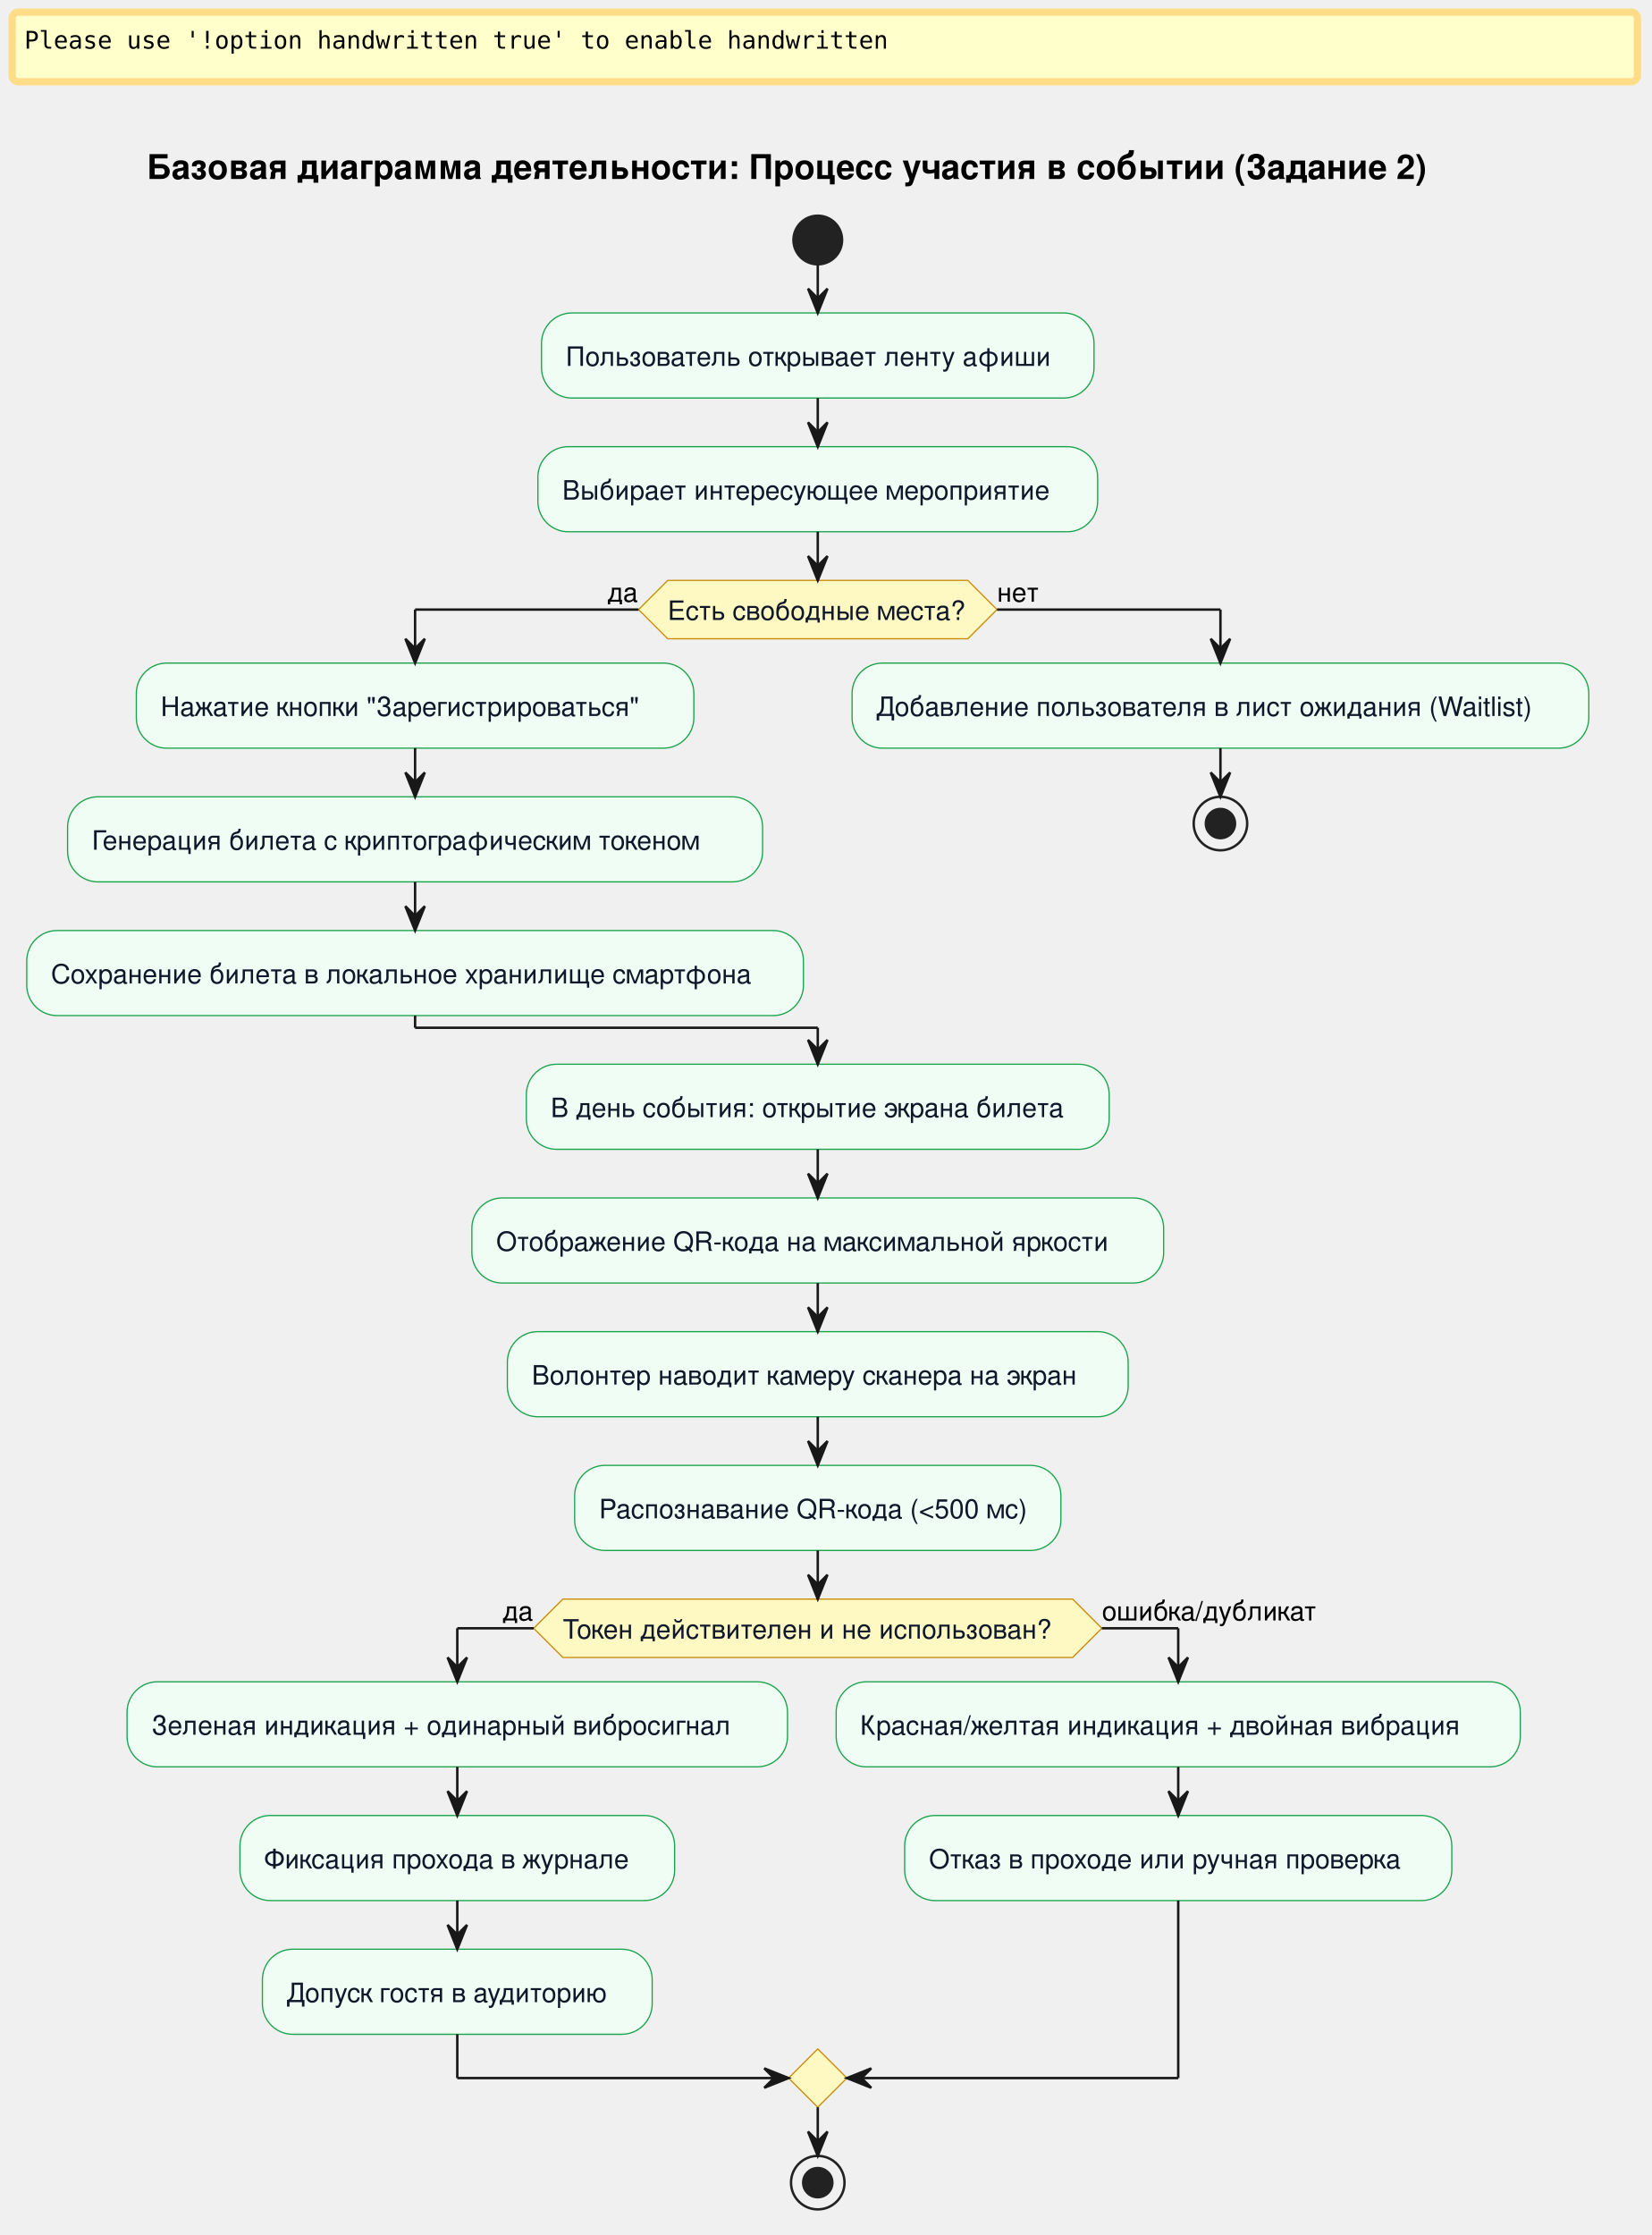
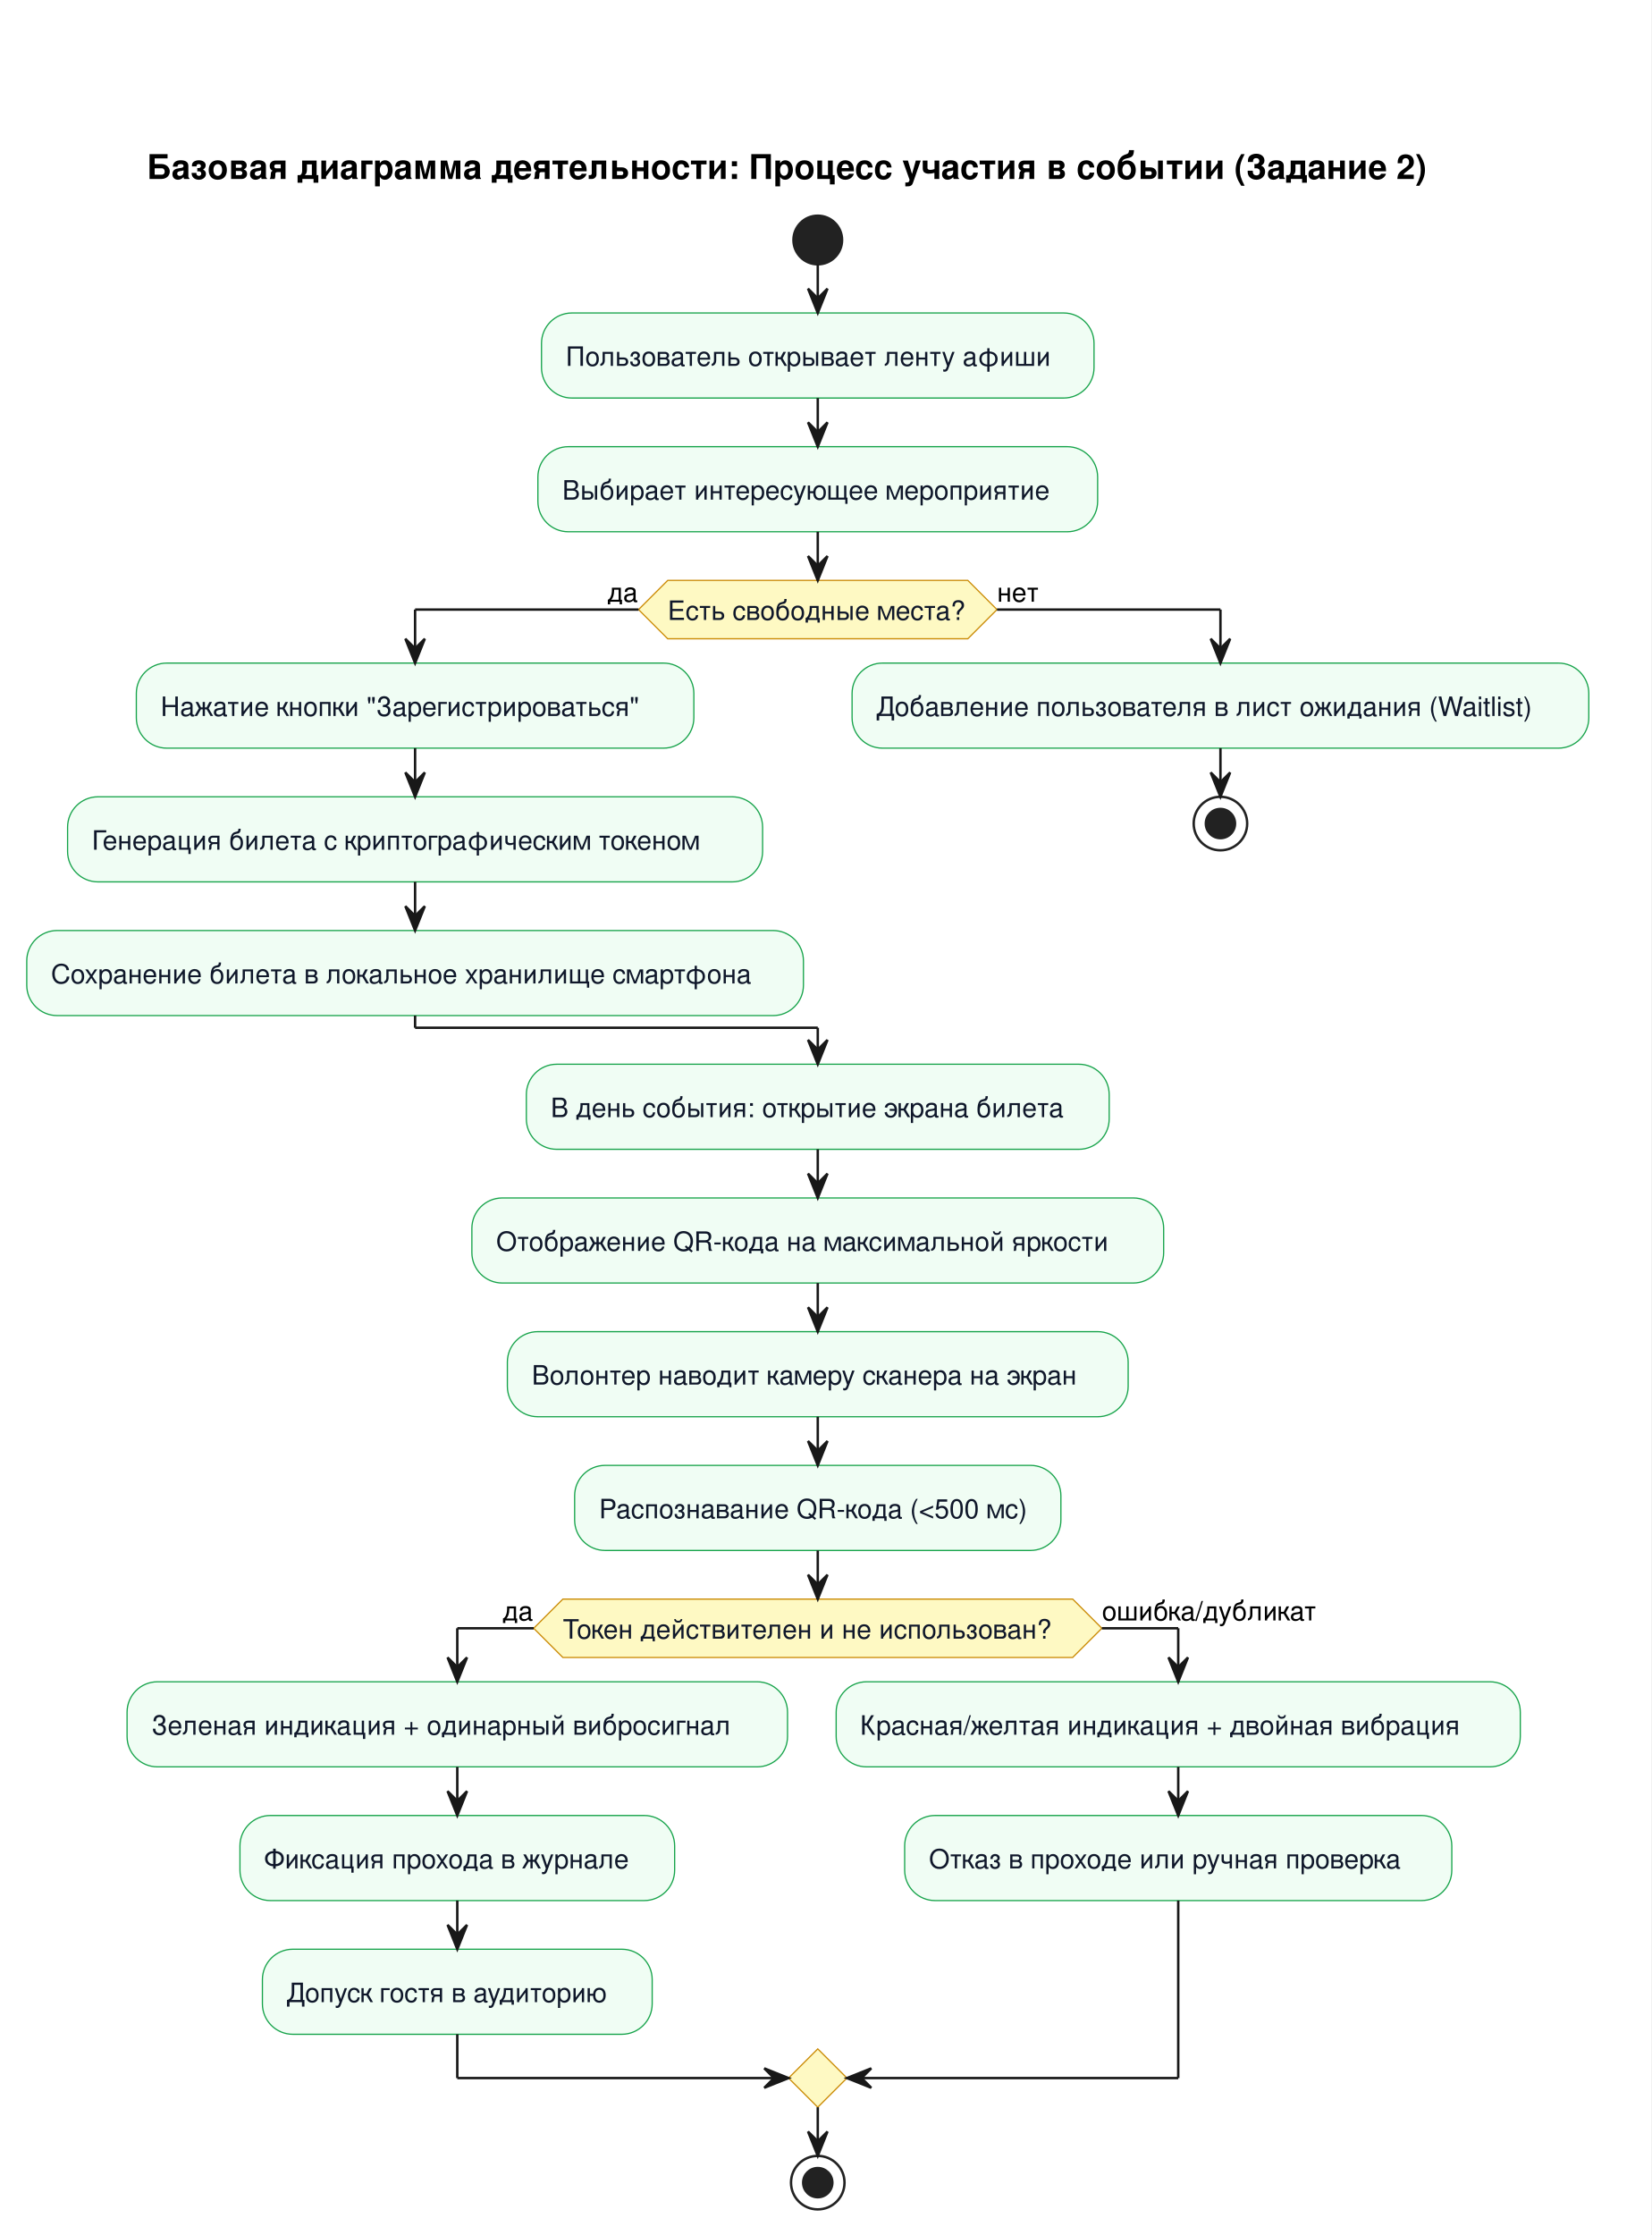
- <svg xmlns="http://www.w3.org/2000/svg" contentStyleType="text/css" data-diagram-type="ACTIVITY" height="919px" preserveAspectRatio="none" style="width:679px;height:919px;background:#FFFFFF;" version="1.1" viewBox="0 0 679 919" width="679px" zoomAndPan="magnify">
+ <svg xmlns="http://www.w3.org/2000/svg" contentStyleType="text/css" data-diagram-type="ACTIVITY" height="1336.73" preserveAspectRatio="none" style="width:679px;height:919px;background:#FFFFFF;" version="1.1" viewBox="0 0 679 919" width="987.64" zoomAndPan="magnify" data-layout="legacy-flow-readable-v1">
+   <rect x="0.0" y="0.0" width="679.0" height="919.0" fill="#ffffff" />
  <defs />
  <g>
-     <rect fill="#FFFFCC" height="28.62" rx="2.5" ry="2.5" style="stroke:#FFDD88;stroke-width:3;" width="668.336" x="5" y="5" />
-     <text fill="#000000" font-family="monospace" font-size="10" lengthAdjust="spacing" textLength="354" x="10" y="20">Please use '!option handwritten true' to enable handwritten</text>
    <g class="title" data-source-line="16">
-       <text fill="#000000" font-family="'Helvetica, Arial, sans-serif'" font-size="14" font-weight="bold" lengthAdjust="spacing" textLength="540.412" x="60.462" y="73.586">Базовая диаграмма деятельности: Процесс участия в событии (Задание 2)</text>
+       <text fill="#000000" font-family="'Helvetica, Arial, sans-serif'" font-size="14" font-weight="bold" lengthAdjust="spacing" textLength="540.412" x="60.462" y="73.586" stroke="#ffffff" stroke-width="2" stroke-linejoin="round" paint-order="stroke">Базовая диаграмма деятельности: Процесс участия в событии (Задание 2)</text>
    </g>
    <ellipse cx="336.276" cy="98.688" fill="#222222" rx="10" ry="10" style="stroke:#222222;stroke-width:1;" />
    <rect fill="#F0FDF4" height="34.982" rx="12.5" ry="12.5" style="stroke:#16A34A;stroke-width:0.5;" width="227.206" x="222.674" y="128.688" />
    <text fill="#0F172A" font-family="'Helvetica, Arial, sans-serif'" font-size="11" lengthAdjust="spacing" textLength="207.206" x="232.674" y="150.447">Пользователь открывает ленту афиши</text>
    <rect fill="#F0FDF4" height="34.982" rx="12.5" ry="12.5" style="stroke:#16A34A;stroke-width:0.5;" width="230.175" x="221.189" y="183.67" />
    <text fill="#0F172A" font-family="'Helvetica, Arial, sans-serif'" font-size="11" lengthAdjust="spacing" textLength="210.175" x="231.189" y="205.429">Выбирает интересующее мероприятие</text>
    <polygon fill="#FEF9C3" points="274.572,238.652,397.98,238.652,409.98,250.652,397.98,262.652,274.572,262.652,262.572,250.652,274.572,238.652" style="stroke:#CA8A04;stroke-width:0.5;" />
    <text fill="#0F172A" font-family="'Helvetica, Arial, sans-serif'" font-size="11" lengthAdjust="spacing" textLength="123.408" x="274.572" y="254.92">Есть свободные места?</text>
-     <text fill="#000000" font-family="'Helvetica, Arial, sans-serif'" font-size="11" lengthAdjust="spacing" textLength="12.793" x="249.779" y="247.429">да</text>
-     <text fill="#000000" font-family="'Helvetica, Arial, sans-serif'" font-size="11" lengthAdjust="spacing" textLength="17.93" x="409.98" y="247.429">нет</text>
+     <text fill="#000000" font-family="'Helvetica, Arial, sans-serif'" font-size="11" lengthAdjust="spacing" textLength="12.793" x="249.779" y="247.429" stroke="#ffffff" stroke-width="2" stroke-linejoin="round" paint-order="stroke">да</text>
+     <text fill="#000000" font-family="'Helvetica, Arial, sans-serif'" font-size="11" lengthAdjust="spacing" textLength="17.93" x="409.98" y="247.429" stroke="#ffffff" stroke-width="2" stroke-linejoin="round" paint-order="stroke">нет</text>
    <rect fill="#F0FDF4" height="34.982" rx="12.5" ry="12.5" style="stroke:#16A34A;stroke-width:0.5;" width="229.262" x="56.061" y="272.652" />
    <text fill="#0F172A" font-family="'Helvetica, Arial, sans-serif'" font-size="11" lengthAdjust="spacing" textLength="209.262" x="66.061" y="294.411">Нажатие кнопки "Зарегистрироваться"</text>
    <rect fill="#F0FDF4" height="34.982" rx="12.5" ry="12.5" style="stroke:#16A34A;stroke-width:0.5;" width="285.802" x="27.791" y="327.634" />
    <text fill="#0F172A" font-family="'Helvetica, Arial, sans-serif'" font-size="11" lengthAdjust="spacing" textLength="265.802" x="37.791" y="349.392">Генерация билета с криптографическим токеном</text>
    <rect fill="#F0FDF4" height="34.982" rx="12.5" ry="12.5" style="stroke:#16A34A;stroke-width:0.5;" width="319.385" x="11" y="382.615" />
    <text fill="#0F172A" font-family="'Helvetica, Arial, sans-serif'" font-size="11" lengthAdjust="spacing" textLength="299.385" x="21" y="404.374">Сохранение билета в локальное хранилище смартфона</text>
    <rect fill="#F0FDF4" height="34.982" rx="12.5" ry="12.5" style="stroke:#16A34A;stroke-width:0.5;" width="302.951" x="350.385" y="272.652" />
    <text fill="#0F172A" font-family="'Helvetica, Arial, sans-serif'" font-size="11" lengthAdjust="spacing" textLength="282.951" x="360.385" y="294.411">Добавление пользователя в лист ожидания (Waitlist)</text>
    <ellipse cx="501.86" cy="338.634" fill="none" rx="11" ry="11" style="stroke:#222222;stroke-width:1;" />
    <ellipse cx="501.86" cy="338.634" fill="#222222" rx="6" ry="6" style="stroke:#222222;stroke-width:1;" />
    <rect fill="#F0FDF4" height="34.982" rx="12.5" ry="12.5" style="stroke:#16A34A;stroke-width:0.5;" width="239.679" x="216.437" y="437.597" />
    <text fill="#0F172A" font-family="'Helvetica, Arial, sans-serif'" font-size="11" lengthAdjust="spacing" textLength="219.679" x="226.437" y="459.356">В день события: открытие экрана билета</text>
    <rect fill="#F0FDF4" height="34.982" rx="12.5" ry="12.5" style="stroke:#16A34A;stroke-width:0.5;" width="284.471" x="194.041" y="492.579" />
    <text fill="#0F172A" font-family="'Helvetica, Arial, sans-serif'" font-size="11" lengthAdjust="spacing" textLength="264.471" x="204.041" y="514.338">Отображение QR-кода на максимальной яркости</text>
    <rect fill="#F0FDF4" height="34.982" rx="12.5" ry="12.5" style="stroke:#16A34A;stroke-width:0.5;" width="255.277" x="208.638" y="547.561" />
    <text fill="#0F172A" font-family="'Helvetica, Arial, sans-serif'" font-size="11" lengthAdjust="spacing" textLength="235.277" x="218.638" y="569.32">Волонтер наводит камеру сканера на экран</text>
    <rect fill="#F0FDF4" height="34.982" rx="12.5" ry="12.5" style="stroke:#16A34A;stroke-width:0.5;" width="199.959" x="236.297" y="602.543" />
    <text fill="#0F172A" font-family="'Helvetica, Arial, sans-serif'" font-size="11" lengthAdjust="spacing" textLength="179.959" x="246.297" y="624.302">Распознавание QR-кода (&lt;500 мс)</text>
    <polygon fill="#FEF9C3" points="231.458,657.525,441.095,657.525,453.095,669.525,441.095,681.525,231.458,681.525,219.458,669.525,231.458,657.525" style="stroke:#CA8A04;stroke-width:0.5;" />
    <text fill="#0F172A" font-family="'Helvetica, Arial, sans-serif'" font-size="11" lengthAdjust="spacing" textLength="209.637" x="231.458" y="673.793">Токен действителен и не использован?</text>
-     <text fill="#000000" font-family="'Helvetica, Arial, sans-serif'" font-size="11" lengthAdjust="spacing" textLength="12.793" x="206.665" y="666.302">да</text>
-     <text fill="#000000" font-family="'Helvetica, Arial, sans-serif'" font-size="11" lengthAdjust="spacing" textLength="95.017" x="453.095" y="666.302">ошибка/дубликат</text>
+     <text fill="#000000" font-family="'Helvetica, Arial, sans-serif'" font-size="11" lengthAdjust="spacing" textLength="12.793" x="206.665" y="666.302" stroke="#ffffff" stroke-width="2" stroke-linejoin="round" paint-order="stroke">да</text>
+     <text fill="#000000" font-family="'Helvetica, Arial, sans-serif'" font-size="11" lengthAdjust="spacing" textLength="95.017" x="453.095" y="666.302" stroke="#ffffff" stroke-width="2" stroke-linejoin="round" paint-order="stroke">ошибка/дубликат</text>
    <rect fill="#F0FDF4" height="34.982" rx="12.5" ry="12.5" style="stroke:#16A34A;stroke-width:0.5;" width="271.59" x="52.252" y="691.525" />
    <text fill="#0F172A" font-family="'Helvetica, Arial, sans-serif'" font-size="11" lengthAdjust="spacing" textLength="251.59" x="62.252" y="713.284">Зеленая индикация + одинарный вибросигнал</text>
    <rect fill="#F0FDF4" height="34.982" rx="12.5" ry="12.5" style="stroke:#16A34A;stroke-width:0.5;" width="178.751" x="98.672" y="746.507" />
    <text fill="#0F172A" font-family="'Helvetica, Arial, sans-serif'" font-size="11" lengthAdjust="spacing" textLength="158.751" x="108.672" y="768.266">Фиксация прохода в журнале</text>
    <rect fill="#F0FDF4" height="34.982" rx="12.5" ry="12.5" style="stroke:#16A34A;stroke-width:0.5;" width="160.282" x="107.907" y="801.489" />
    <text fill="#0F172A" font-family="'Helvetica, Arial, sans-serif'" font-size="11" lengthAdjust="spacing" textLength="140.282" x="117.907" y="823.248">Допуск гостя в аудиторию</text>
    <rect fill="#F0FDF4" height="34.982" rx="12.5" ry="12.5" style="stroke:#16A34A;stroke-width:0.5;" width="281.325" x="343.843" y="691.525" />
    <text fill="#0F172A" font-family="'Helvetica, Arial, sans-serif'" font-size="11" lengthAdjust="spacing" textLength="261.325" x="353.843" y="713.284">Красная/желтая индикация + двойная вибрация</text>
    <rect fill="#F0FDF4" height="34.982" rx="12.5" ry="12.5" style="stroke:#16A34A;stroke-width:0.5;" width="224.995" x="372.008" y="746.507" />
    <text fill="#0F172A" font-family="'Helvetica, Arial, sans-serif'" font-size="11" lengthAdjust="spacing" textLength="204.995" x="382.008" y="768.266">Отказ в проходе или ручная проверка</text>
    <polygon fill="#FEF9C3" points="336.276,842.471,348.276,854.471,336.276,866.471,324.276,854.471,336.276,842.471" style="stroke:#CA8A04;stroke-width:0.5;" />
    <ellipse cx="336.276" cy="897.471" fill="none" rx="11" ry="11" style="stroke:#222222;stroke-width:1;" />
    <ellipse cx="336.276" cy="897.471" fill="#222222" rx="6" ry="6" style="stroke:#222222;stroke-width:1;" />
    <line style="stroke:#181818;stroke-width:1;" x1="336.276" x2="336.276" y1="108.688" y2="128.688" />
    <polygon fill="#181818" points="332.276,118.688,336.276,128.688,340.276,118.688,336.276,122.688" style="stroke:#181818;stroke-width:1;" />
    <line style="stroke:#181818;stroke-width:1;" x1="336.276" x2="336.276" y1="163.67" y2="183.67" />
    <polygon fill="#181818" points="332.276,173.67,336.276,183.67,340.276,173.67,336.276,177.67" style="stroke:#181818;stroke-width:1;" />
    <line style="stroke:#181818;stroke-width:1;" x1="170.692" x2="170.692" y1="307.634" y2="327.634" />
    <polygon fill="#181818" points="166.692,317.634,170.692,327.634,174.692,317.634,170.692,321.634" style="stroke:#181818;stroke-width:1;" />
    <line style="stroke:#181818;stroke-width:1;" x1="170.692" x2="170.692" y1="362.615" y2="382.615" />
    <polygon fill="#181818" points="166.692,372.615,170.692,382.615,174.692,372.615,170.692,376.615" style="stroke:#181818;stroke-width:1;" />
    <line style="stroke:#181818;stroke-width:1;" x1="501.86" x2="501.86" y1="307.634" y2="327.634" />
    <polygon fill="#181818" points="497.86,317.634,501.86,327.634,505.86,317.634,501.86,321.634" style="stroke:#181818;stroke-width:1;" />
    <line style="stroke:#181818;stroke-width:1;" x1="262.572" x2="170.692" y1="250.652" y2="250.652" />
    <line style="stroke:#181818;stroke-width:1;" x1="170.692" x2="170.692" y1="250.652" y2="272.652" />
    <polygon fill="#181818" points="166.692,262.652,170.692,272.652,174.692,262.652,170.692,266.652" style="stroke:#181818;stroke-width:1;" />
    <line style="stroke:#181818;stroke-width:1;" x1="409.98" x2="501.86" y1="250.652" y2="250.652" />
    <line style="stroke:#181818;stroke-width:1;" x1="501.86" x2="501.86" y1="250.652" y2="272.652" />
    <polygon fill="#181818" points="497.86,262.652,501.86,272.652,505.86,262.652,501.86,266.652" style="stroke:#181818;stroke-width:1;" />
    <line style="stroke:#181818;stroke-width:1;" x1="170.692" x2="170.692" y1="417.597" y2="422.597" />
    <line style="stroke:#181818;stroke-width:1;" x1="170.692" x2="336.276" y1="422.597" y2="422.597" />
    <line style="stroke:#181818;stroke-width:1;" x1="336.276" x2="336.276" y1="422.597" y2="437.597" />
    <polygon fill="#181818" points="332.276,427.597,336.276,437.597,340.276,427.597,336.276,431.597" style="stroke:#181818;stroke-width:1;" />
    <line style="stroke:#181818;stroke-width:1;" x1="336.276" x2="336.276" y1="218.652" y2="238.652" />
    <polygon fill="#181818" points="332.276,228.652,336.276,238.652,340.276,228.652,336.276,232.652" style="stroke:#181818;stroke-width:1;" />
    <line style="stroke:#181818;stroke-width:1;" x1="336.276" x2="336.276" y1="472.579" y2="492.579" />
    <polygon fill="#181818" points="332.276,482.579,336.276,492.579,340.276,482.579,336.276,486.579" style="stroke:#181818;stroke-width:1;" />
    <line style="stroke:#181818;stroke-width:1;" x1="336.276" x2="336.276" y1="527.561" y2="547.561" />
    <polygon fill="#181818" points="332.276,537.561,336.276,547.561,340.276,537.561,336.276,541.561" style="stroke:#181818;stroke-width:1;" />
    <line style="stroke:#181818;stroke-width:1;" x1="336.276" x2="336.276" y1="582.543" y2="602.543" />
    <polygon fill="#181818" points="332.276,592.543,336.276,602.543,340.276,592.543,336.276,596.543" style="stroke:#181818;stroke-width:1;" />
    <line style="stroke:#181818;stroke-width:1;" x1="188.048" x2="188.048" y1="726.507" y2="746.507" />
    <polygon fill="#181818" points="184.048,736.507,188.048,746.507,192.048,736.507,188.048,740.507" style="stroke:#181818;stroke-width:1;" />
    <line style="stroke:#181818;stroke-width:1;" x1="188.048" x2="188.048" y1="781.489" y2="801.489" />
    <polygon fill="#181818" points="184.048,791.489,188.048,801.489,192.048,791.489,188.048,795.489" style="stroke:#181818;stroke-width:1;" />
    <line style="stroke:#181818;stroke-width:1;" x1="484.505" x2="484.505" y1="726.507" y2="746.507" />
    <polygon fill="#181818" points="480.505,736.507,484.505,746.507,488.505,736.507,484.505,740.507" style="stroke:#181818;stroke-width:1;" />
    <line style="stroke:#181818;stroke-width:1;" x1="219.458" x2="188.048" y1="669.525" y2="669.525" />
    <line style="stroke:#181818;stroke-width:1;" x1="188.048" x2="188.048" y1="669.525" y2="691.525" />
    <polygon fill="#181818" points="184.048,681.525,188.048,691.525,192.048,681.525,188.048,685.525" style="stroke:#181818;stroke-width:1;" />
    <line style="stroke:#181818;stroke-width:1;" x1="453.095" x2="484.505" y1="669.525" y2="669.525" />
    <line style="stroke:#181818;stroke-width:1;" x1="484.505" x2="484.505" y1="669.525" y2="691.525" />
    <polygon fill="#181818" points="480.505,681.525,484.505,691.525,488.505,681.525,484.505,685.525" style="stroke:#181818;stroke-width:1;" />
    <line style="stroke:#181818;stroke-width:1;" x1="188.048" x2="188.048" y1="836.471" y2="854.471" />
    <line style="stroke:#181818;stroke-width:1;" x1="188.048" x2="324.276" y1="854.471" y2="854.471" />
    <polygon fill="#181818" points="314.276,850.471,324.276,854.471,314.276,858.471,318.276,854.471" style="stroke:#181818;stroke-width:1;" />
    <line style="stroke:#181818;stroke-width:1;" x1="484.505" x2="484.505" y1="781.489" y2="854.471" />
    <line style="stroke:#181818;stroke-width:1;" x1="484.505" x2="348.276" y1="854.471" y2="854.471" />
    <polygon fill="#181818" points="358.276,850.471,348.276,854.471,358.276,858.471,354.276,854.471" style="stroke:#181818;stroke-width:1;" />
    <line style="stroke:#181818;stroke-width:1;" x1="336.276" x2="336.276" y1="637.525" y2="657.525" />
    <polygon fill="#181818" points="332.276,647.525,336.276,657.525,340.276,647.525,336.276,651.525" style="stroke:#181818;stroke-width:1;" />
    <line style="stroke:#181818;stroke-width:1;" x1="336.276" x2="336.276" y1="866.471" y2="886.471" />
    <polygon fill="#181818" points="332.276,876.471,336.276,886.471,340.276,876.471,336.276,880.471" style="stroke:#181818;stroke-width:1;" />
  </g>
</svg>
